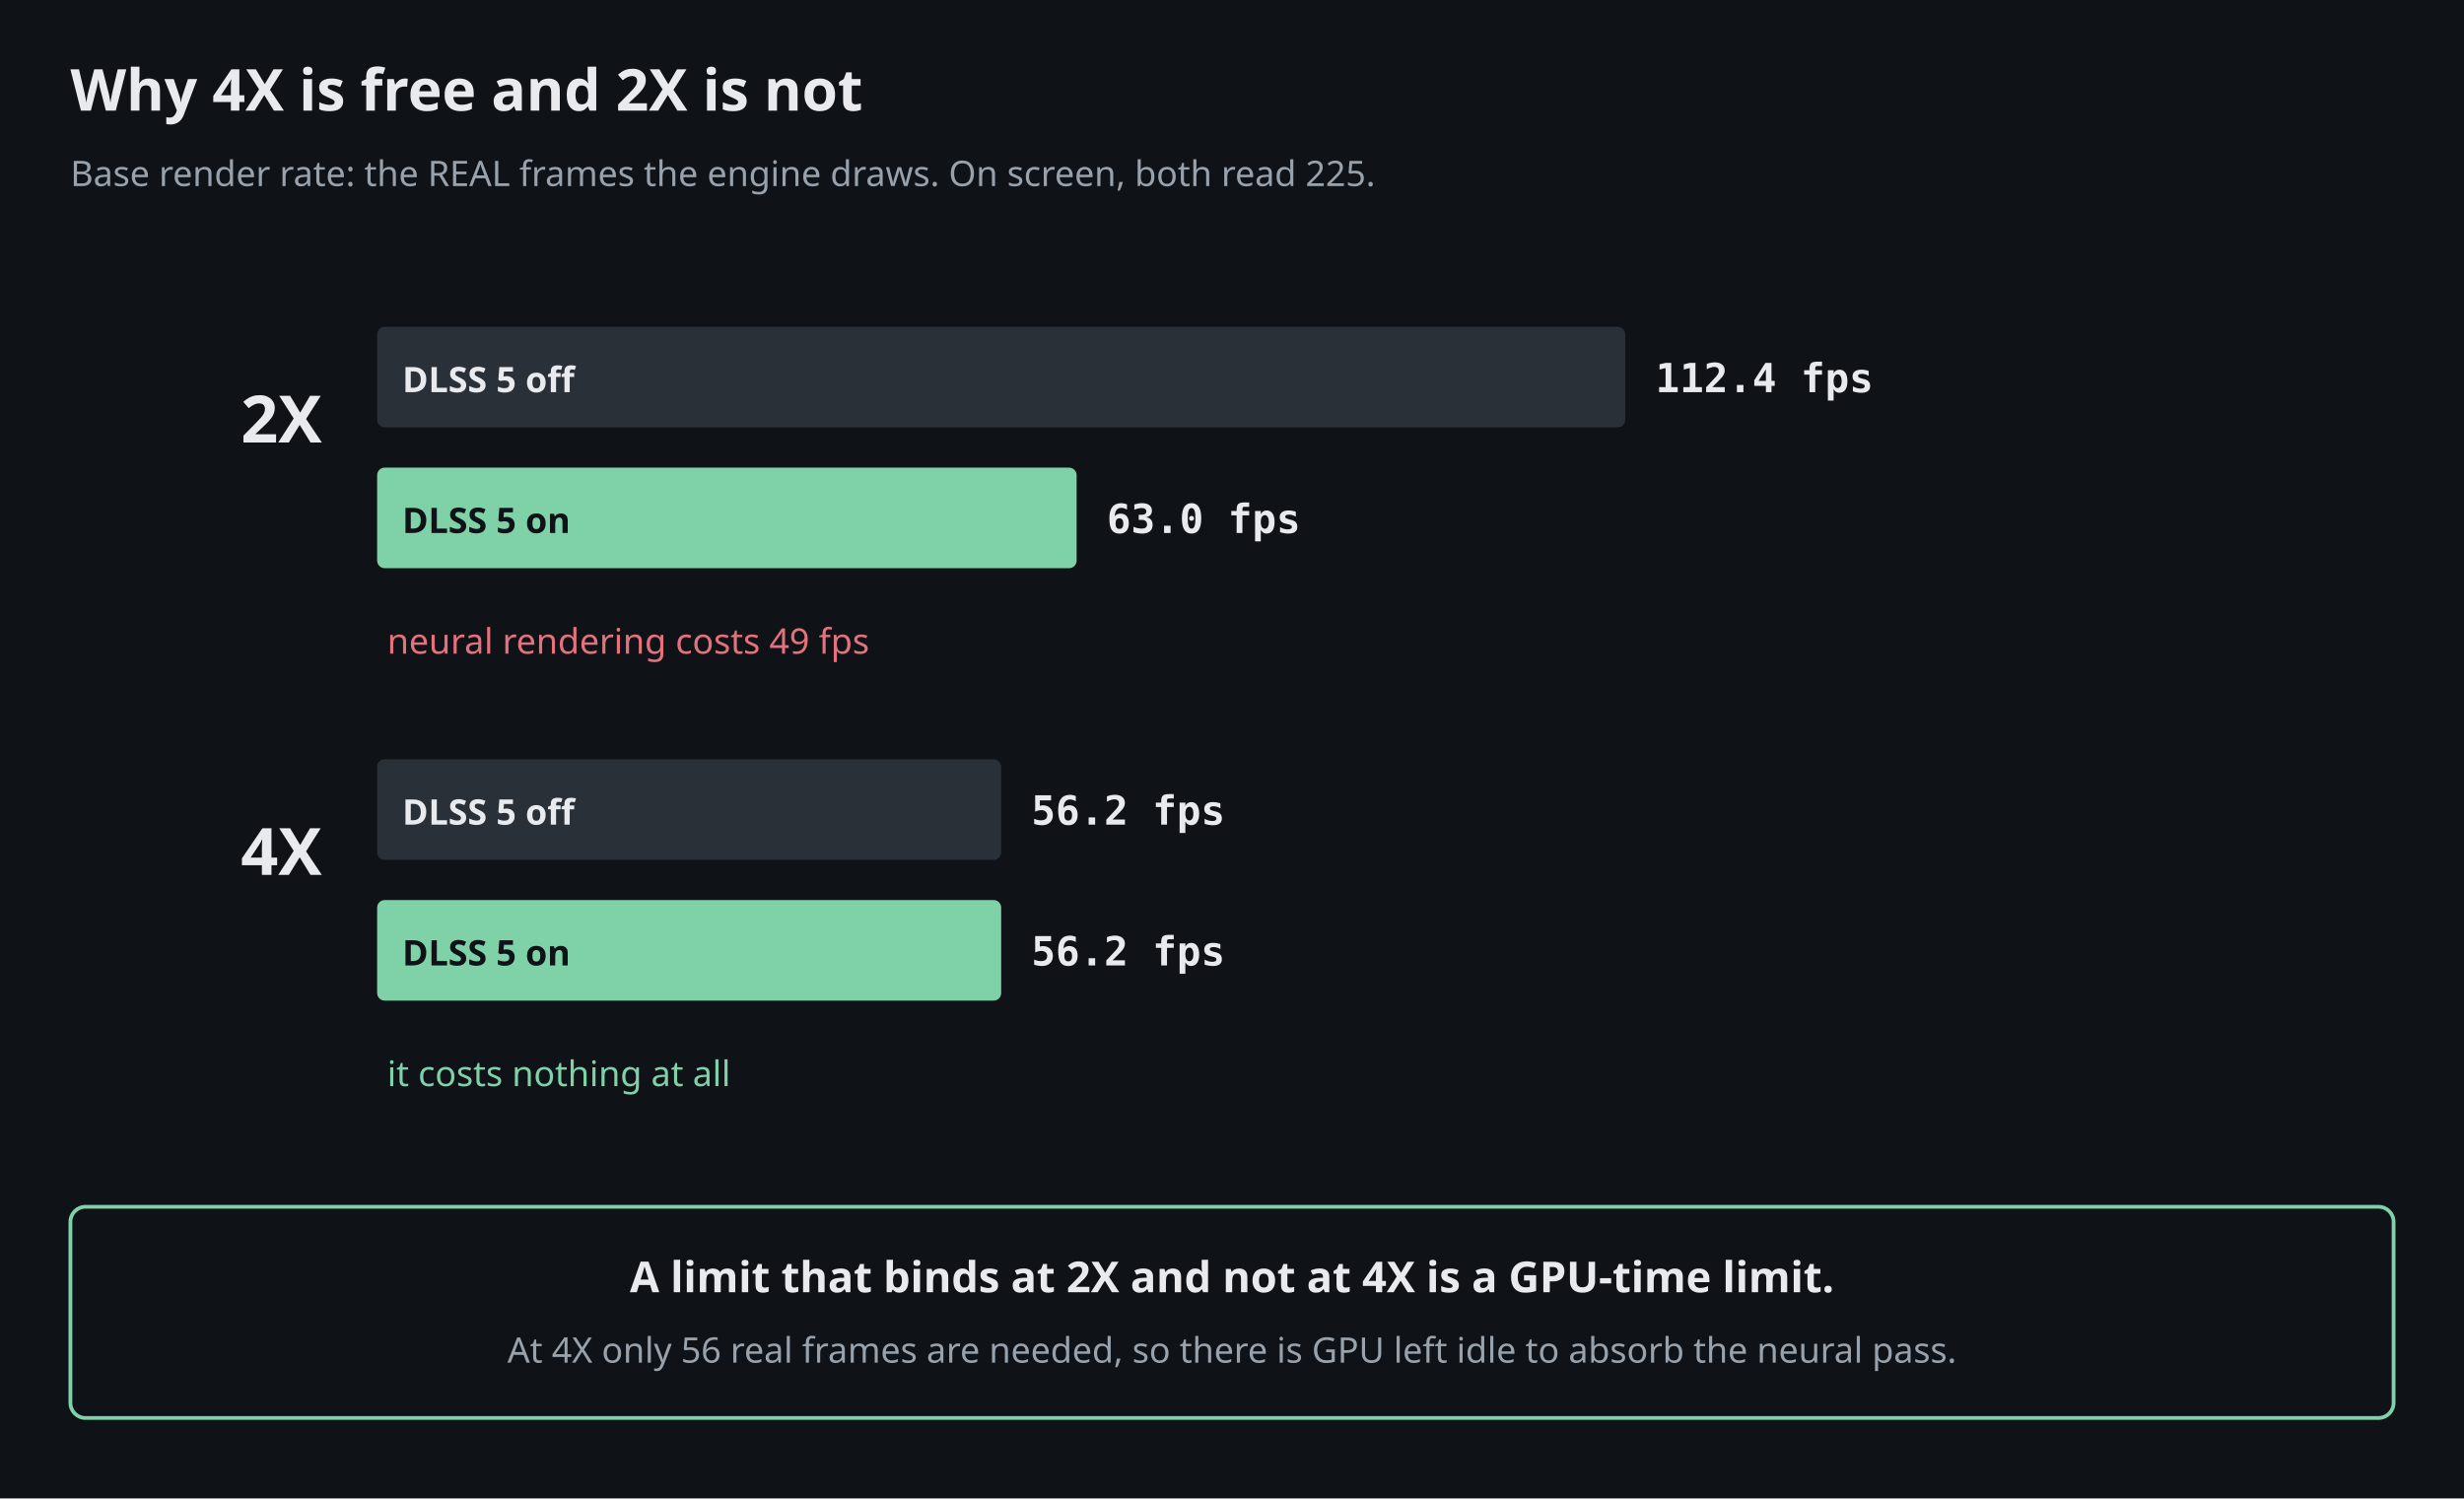
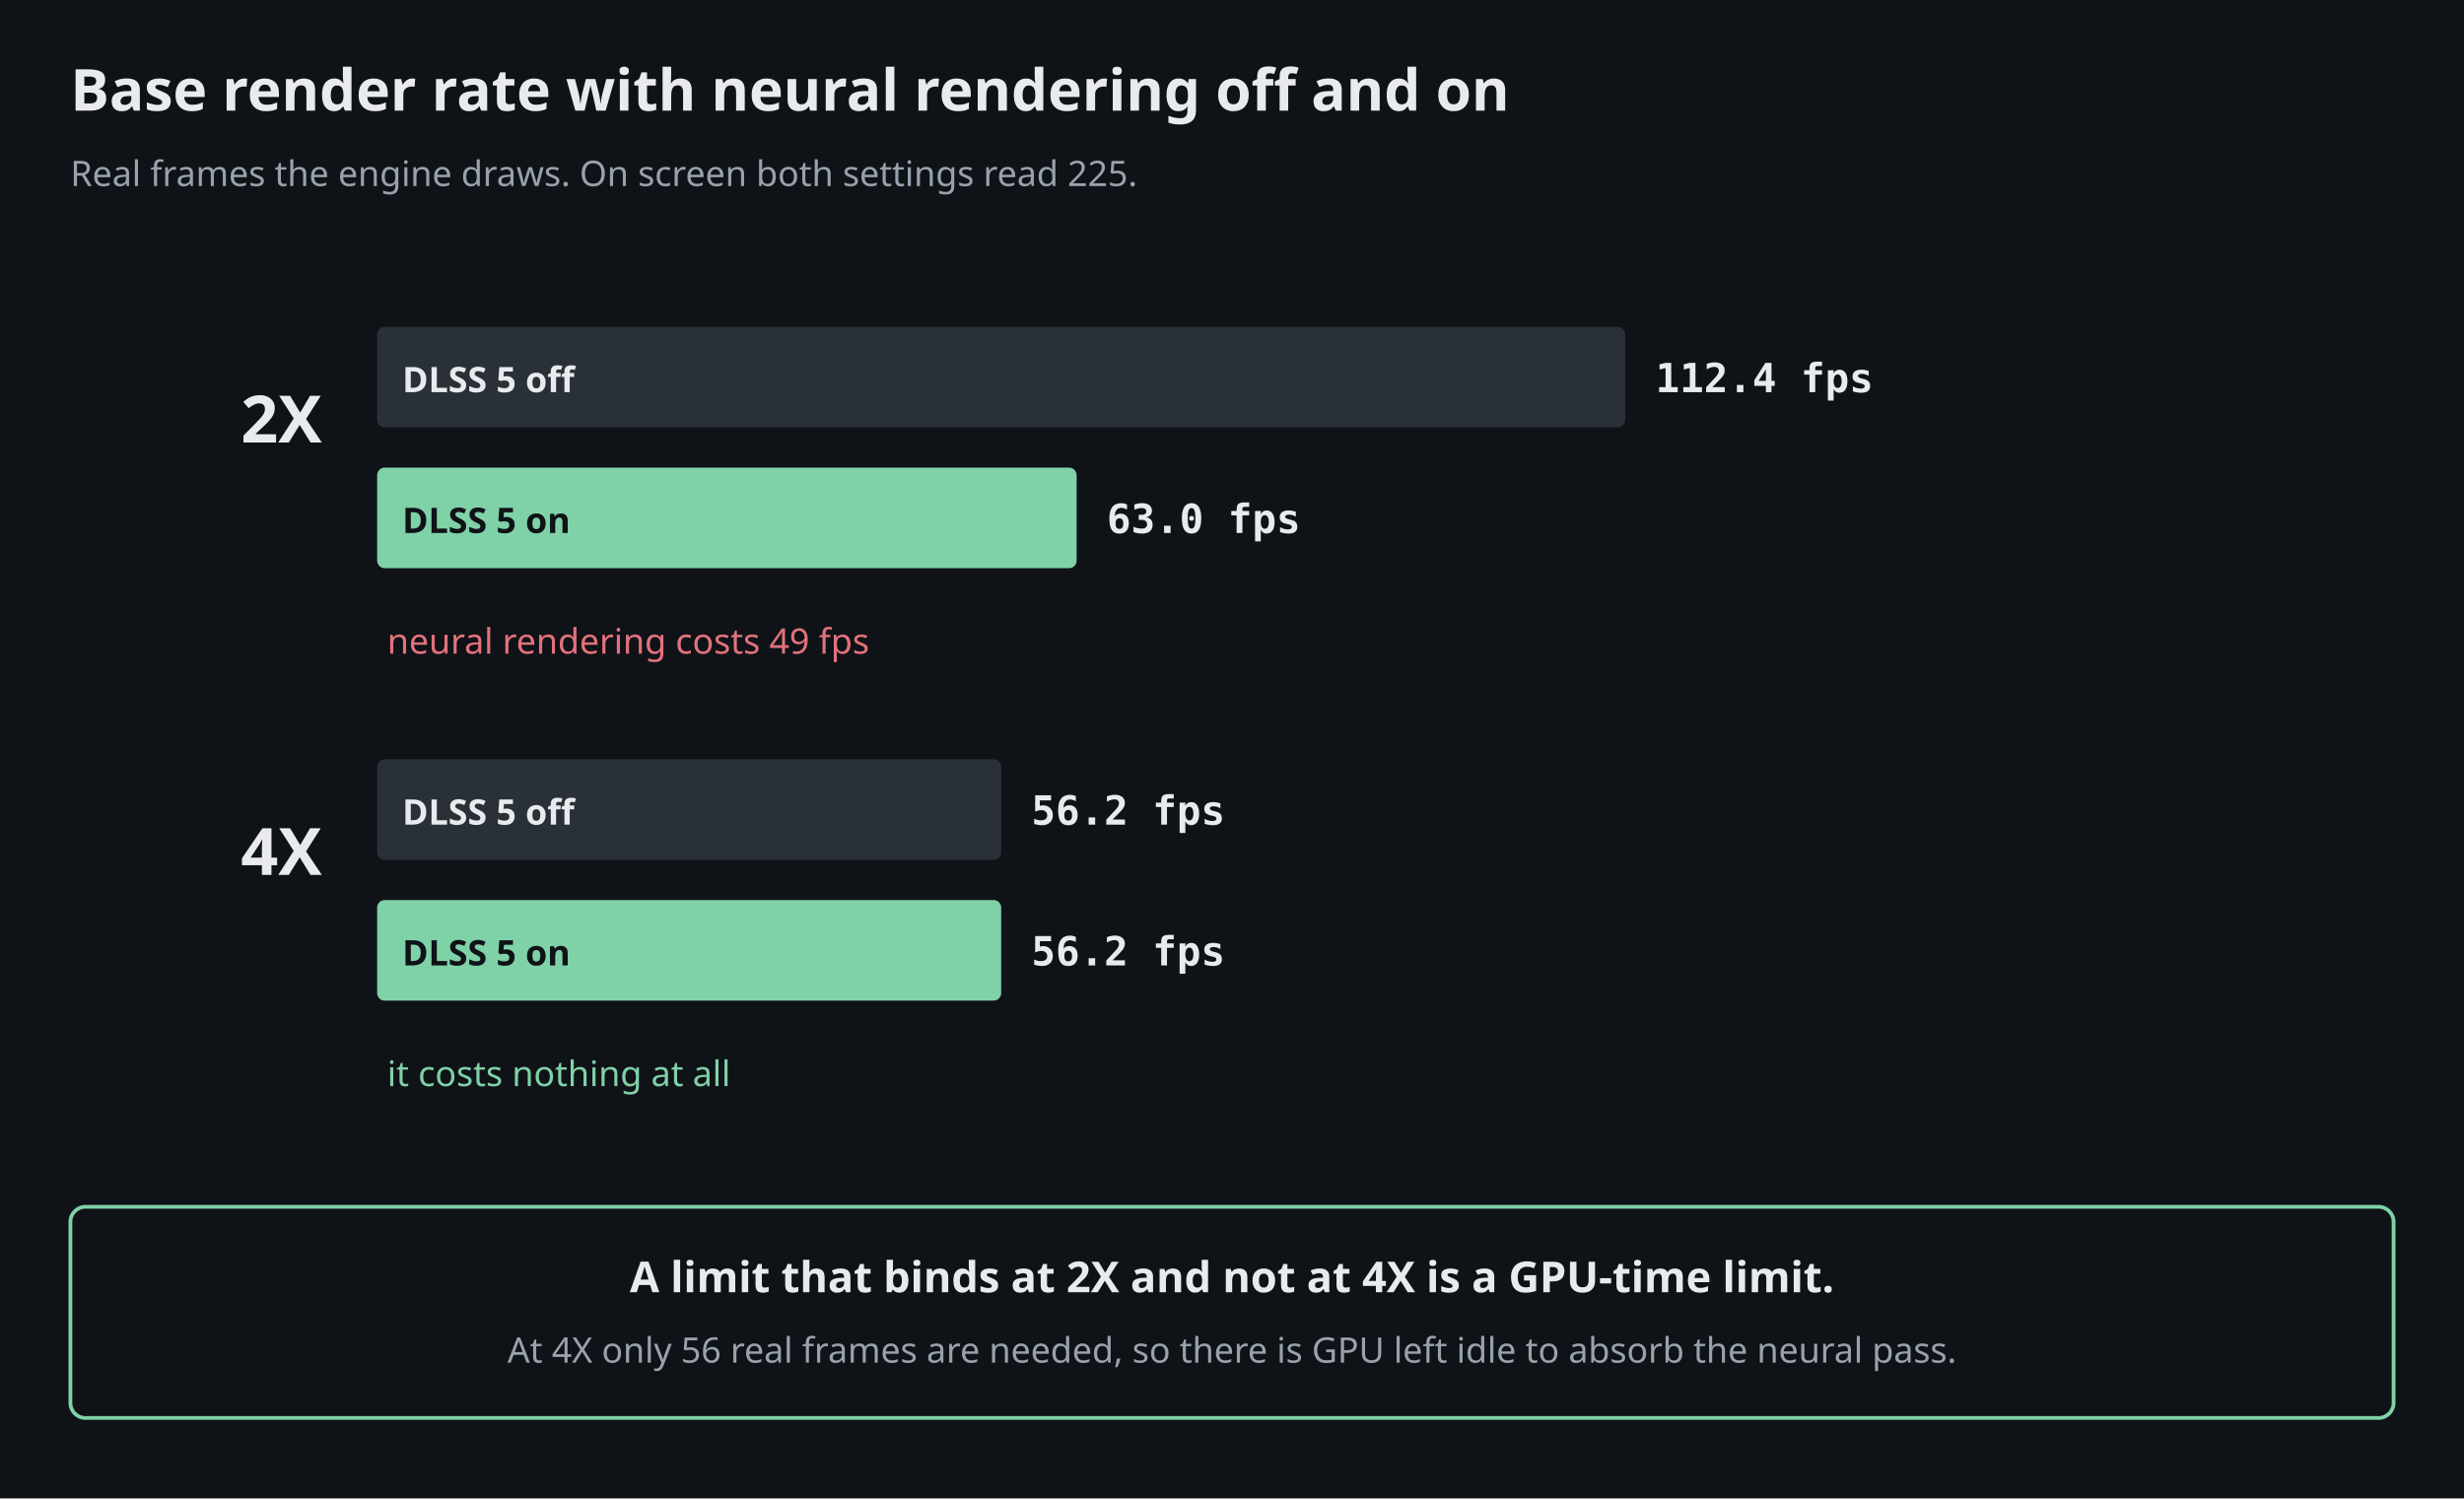
<svg xmlns="http://www.w3.org/2000/svg" width="980" height="596" viewBox="0 0 980 596">
  <rect width="980" height="596" fill="#0f1216" />
-   <text x="28" y="44" fill="#e8eaed" font-family="system-ui,sans-serif" font-size="23" font-weight="700">Why 4X is free and 2X is not</text>
-   <text x="28" y="74" fill="#98a2ad" font-family="system-ui,sans-serif" font-size="14">Base render rate: the REAL frames the engine draws. On screen, both read 225.</text>
+   <text x="28" y="44" fill="#e8eaed" font-family="system-ui,sans-serif" font-size="23" font-weight="700">Base render rate with neural rendering off and on</text>
+   <text x="28" y="74" fill="#98a2ad" font-family="system-ui,sans-serif" font-size="14">Real frames the engine draws. On screen both settings read 225.</text>
  <text x="128.0" y="176.0" fill="#e8eaed" font-family="system-ui,sans-serif" font-size="26" font-weight="700" text-anchor="end">2X</text>
  <rect x="150" y="130.0" width="496.4" height="40" rx="3" fill="#2a3038" />
  <text x="160.0" y="156.0" fill="#e8eaed" font-family="system-ui,sans-serif" font-size="14" font-weight="700" text-anchor="start">DLSS 5 off</text>
  <text x="658.4" y="156.0" fill="#e8eaed" font-family="ui-monospace,Consolas,monospace" font-size="16" font-weight="700" text-anchor="start">112.4 fps</text>
  <rect x="150" y="186.0" width="278.2" height="40" rx="3" fill="#7fd1a8" />
  <text x="160.0" y="212.0" fill="#0f1216" font-family="system-ui,sans-serif" font-size="14" font-weight="700" text-anchor="start">DLSS 5 on</text>
  <text x="440.2" y="212.0" fill="#e8eaed" font-family="ui-monospace,Consolas,monospace" font-size="16" font-weight="700" text-anchor="start">63.0 fps</text>
  <text x="154.0" y="260.0" fill="#e2727d" font-family="system-ui,sans-serif" font-size="14" font-weight="400" text-anchor="start">neural rendering costs 49 fps</text>
  <text x="128.0" y="348.0" fill="#e8eaed" font-family="system-ui,sans-serif" font-size="26" font-weight="700" text-anchor="end">4X</text>
  <rect x="150" y="302.0" width="248.2" height="40" rx="3" fill="#2a3038" />
  <text x="160.0" y="328.0" fill="#e8eaed" font-family="system-ui,sans-serif" font-size="14" font-weight="700" text-anchor="start">DLSS 5 off</text>
  <text x="410.2" y="328.0" fill="#e8eaed" font-family="ui-monospace,Consolas,monospace" font-size="16" font-weight="700" text-anchor="start">56.2 fps</text>
  <rect x="150" y="358.0" width="248.2" height="40" rx="3" fill="#7fd1a8" />
  <text x="160.0" y="384.0" fill="#0f1216" font-family="system-ui,sans-serif" font-size="14" font-weight="700" text-anchor="start">DLSS 5 on</text>
  <text x="410.2" y="384.0" fill="#e8eaed" font-family="ui-monospace,Consolas,monospace" font-size="16" font-weight="700" text-anchor="start">56.2 fps</text>
  <text x="154.0" y="432.0" fill="#7fd1a8" font-family="system-ui,sans-serif" font-size="14" font-weight="400" text-anchor="start">it costs nothing at all</text>
  <rect x="28.0" y="480.0" width="924.0" height="84.0" rx="6" fill="none" stroke="#7fd1a8" stroke-width="1.5" />
  <text x="490.0" y="514.0" fill="#e8eaed" font-family="system-ui,sans-serif" font-size="17" font-weight="700" text-anchor="middle">A limit that binds at 2X and not at 4X is a GPU-time limit.</text>
  <text x="490.0" y="542.0" fill="#98a2ad" font-family="system-ui,sans-serif" font-size="14" font-weight="400" text-anchor="middle">At 4X only 56 real frames are needed, so there is GPU left idle to absorb the neural pass.</text>
</svg>
